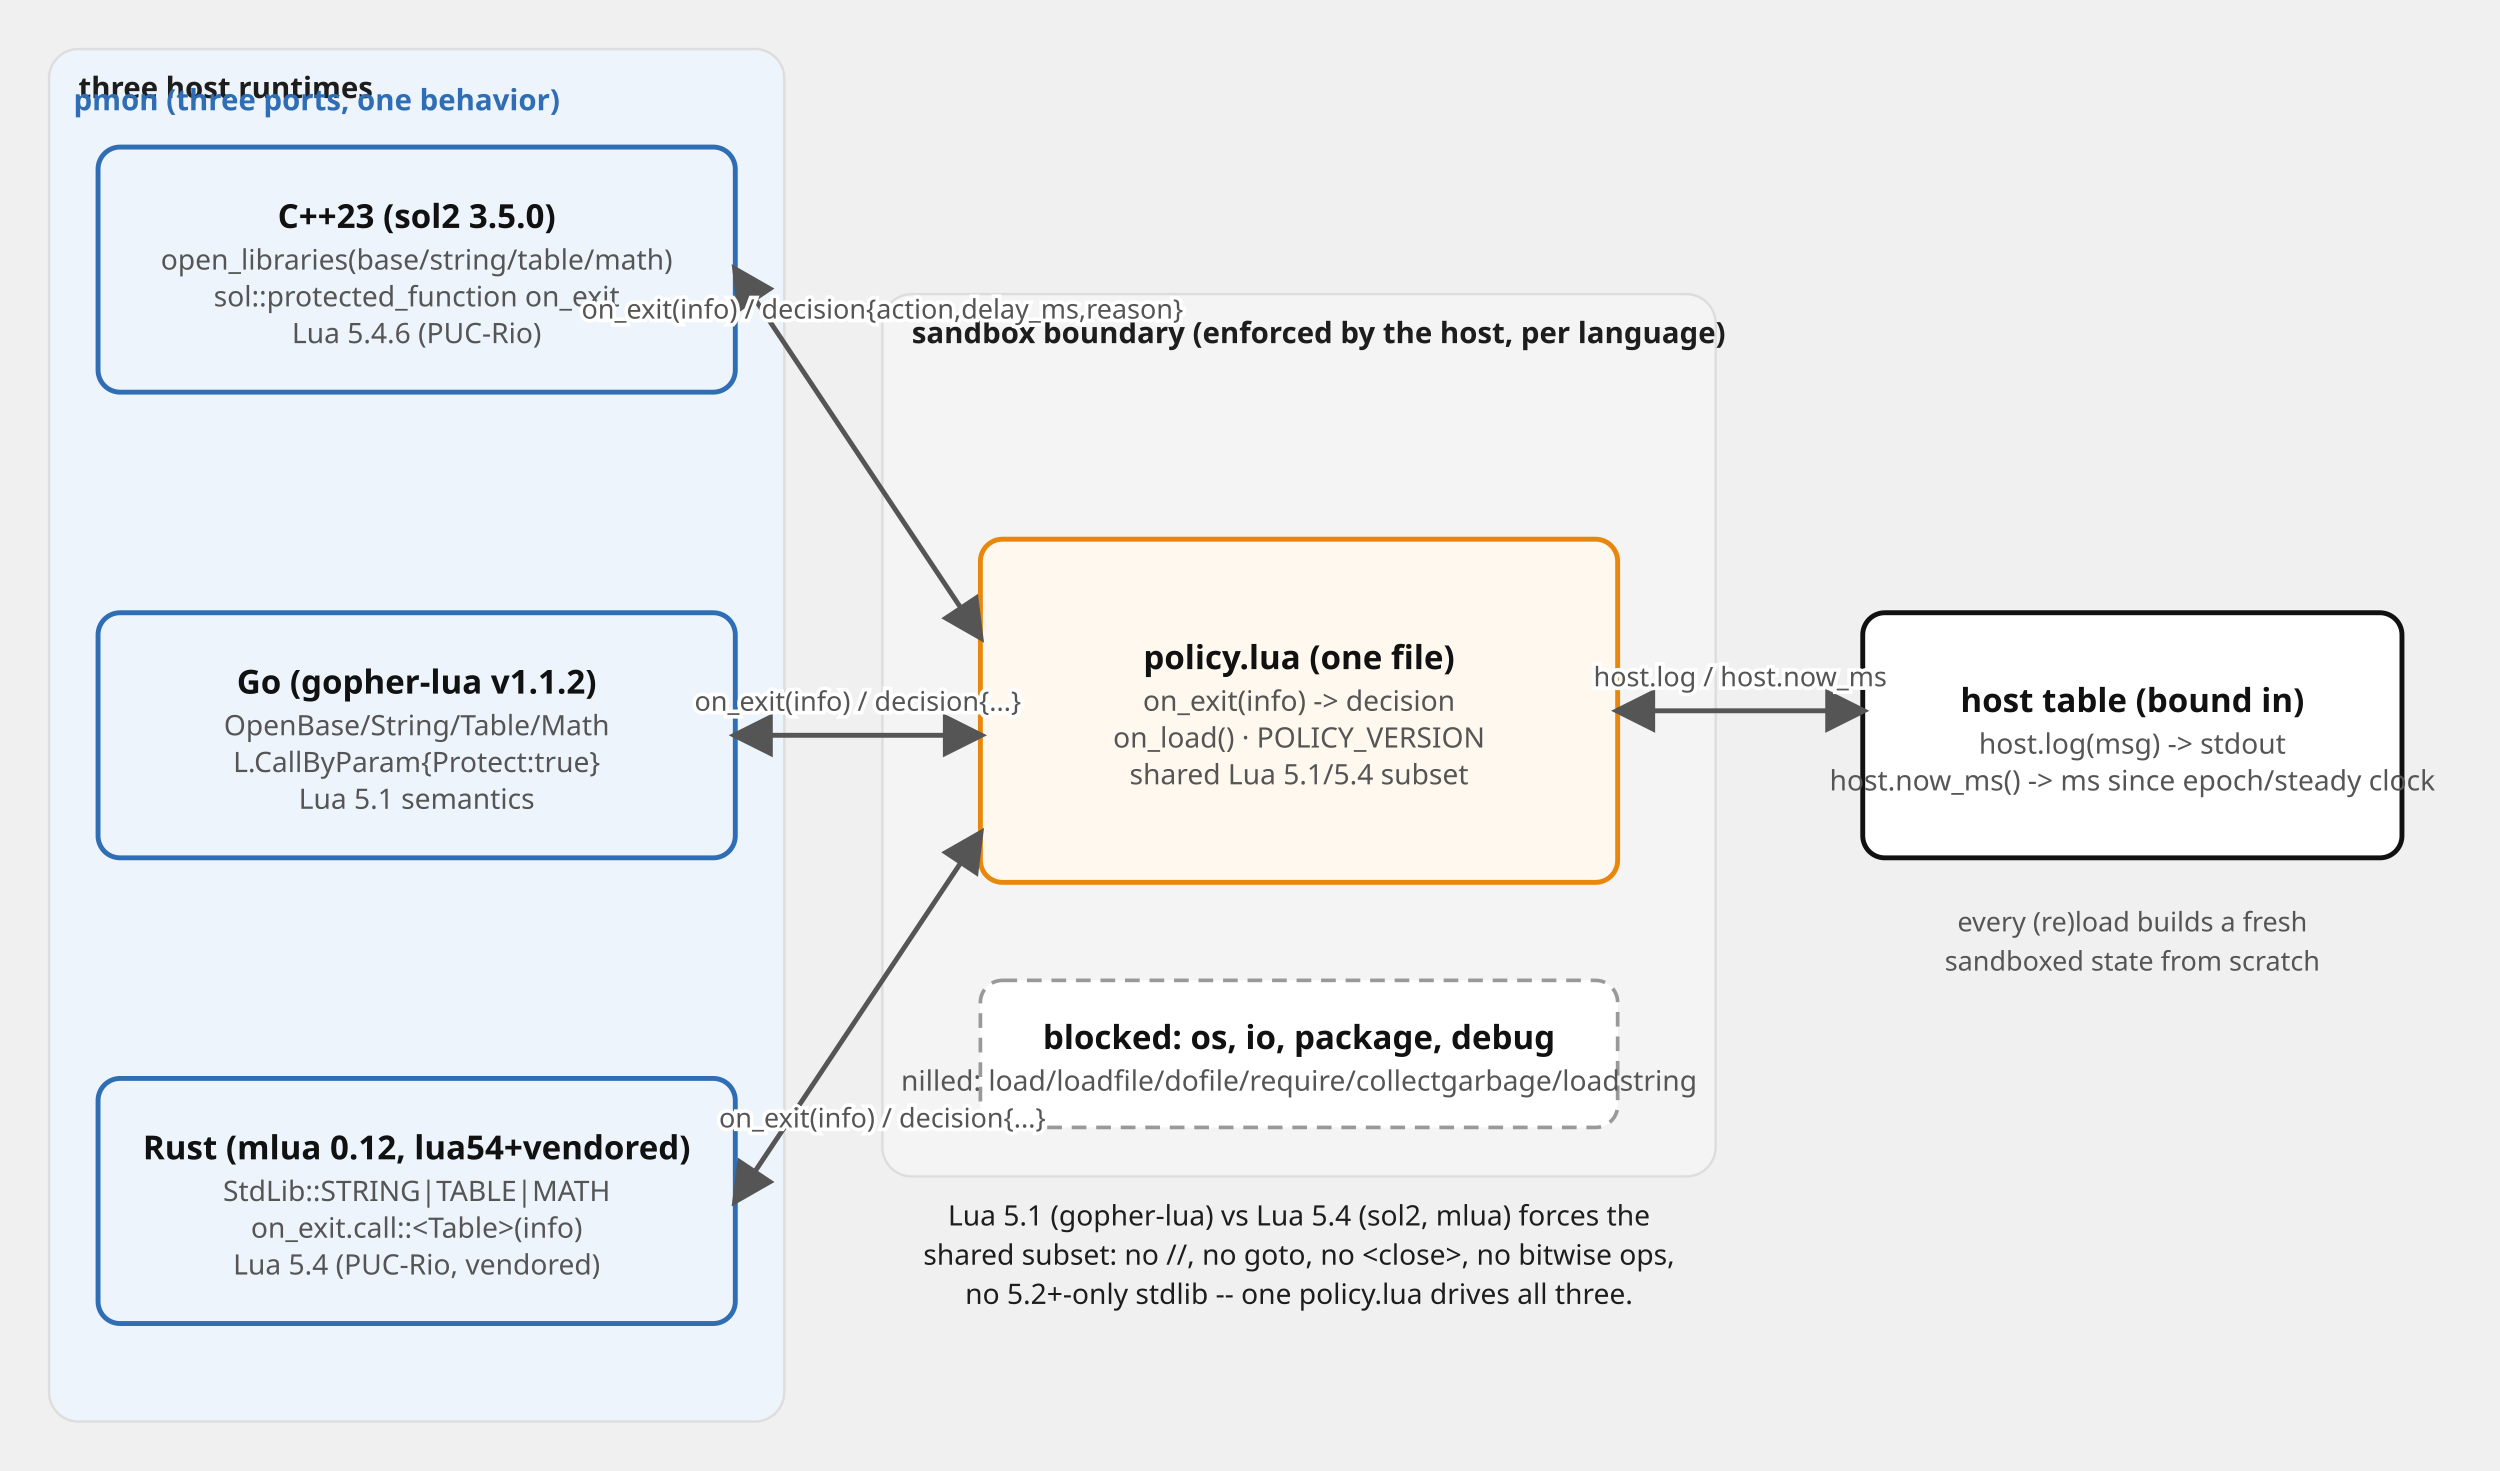
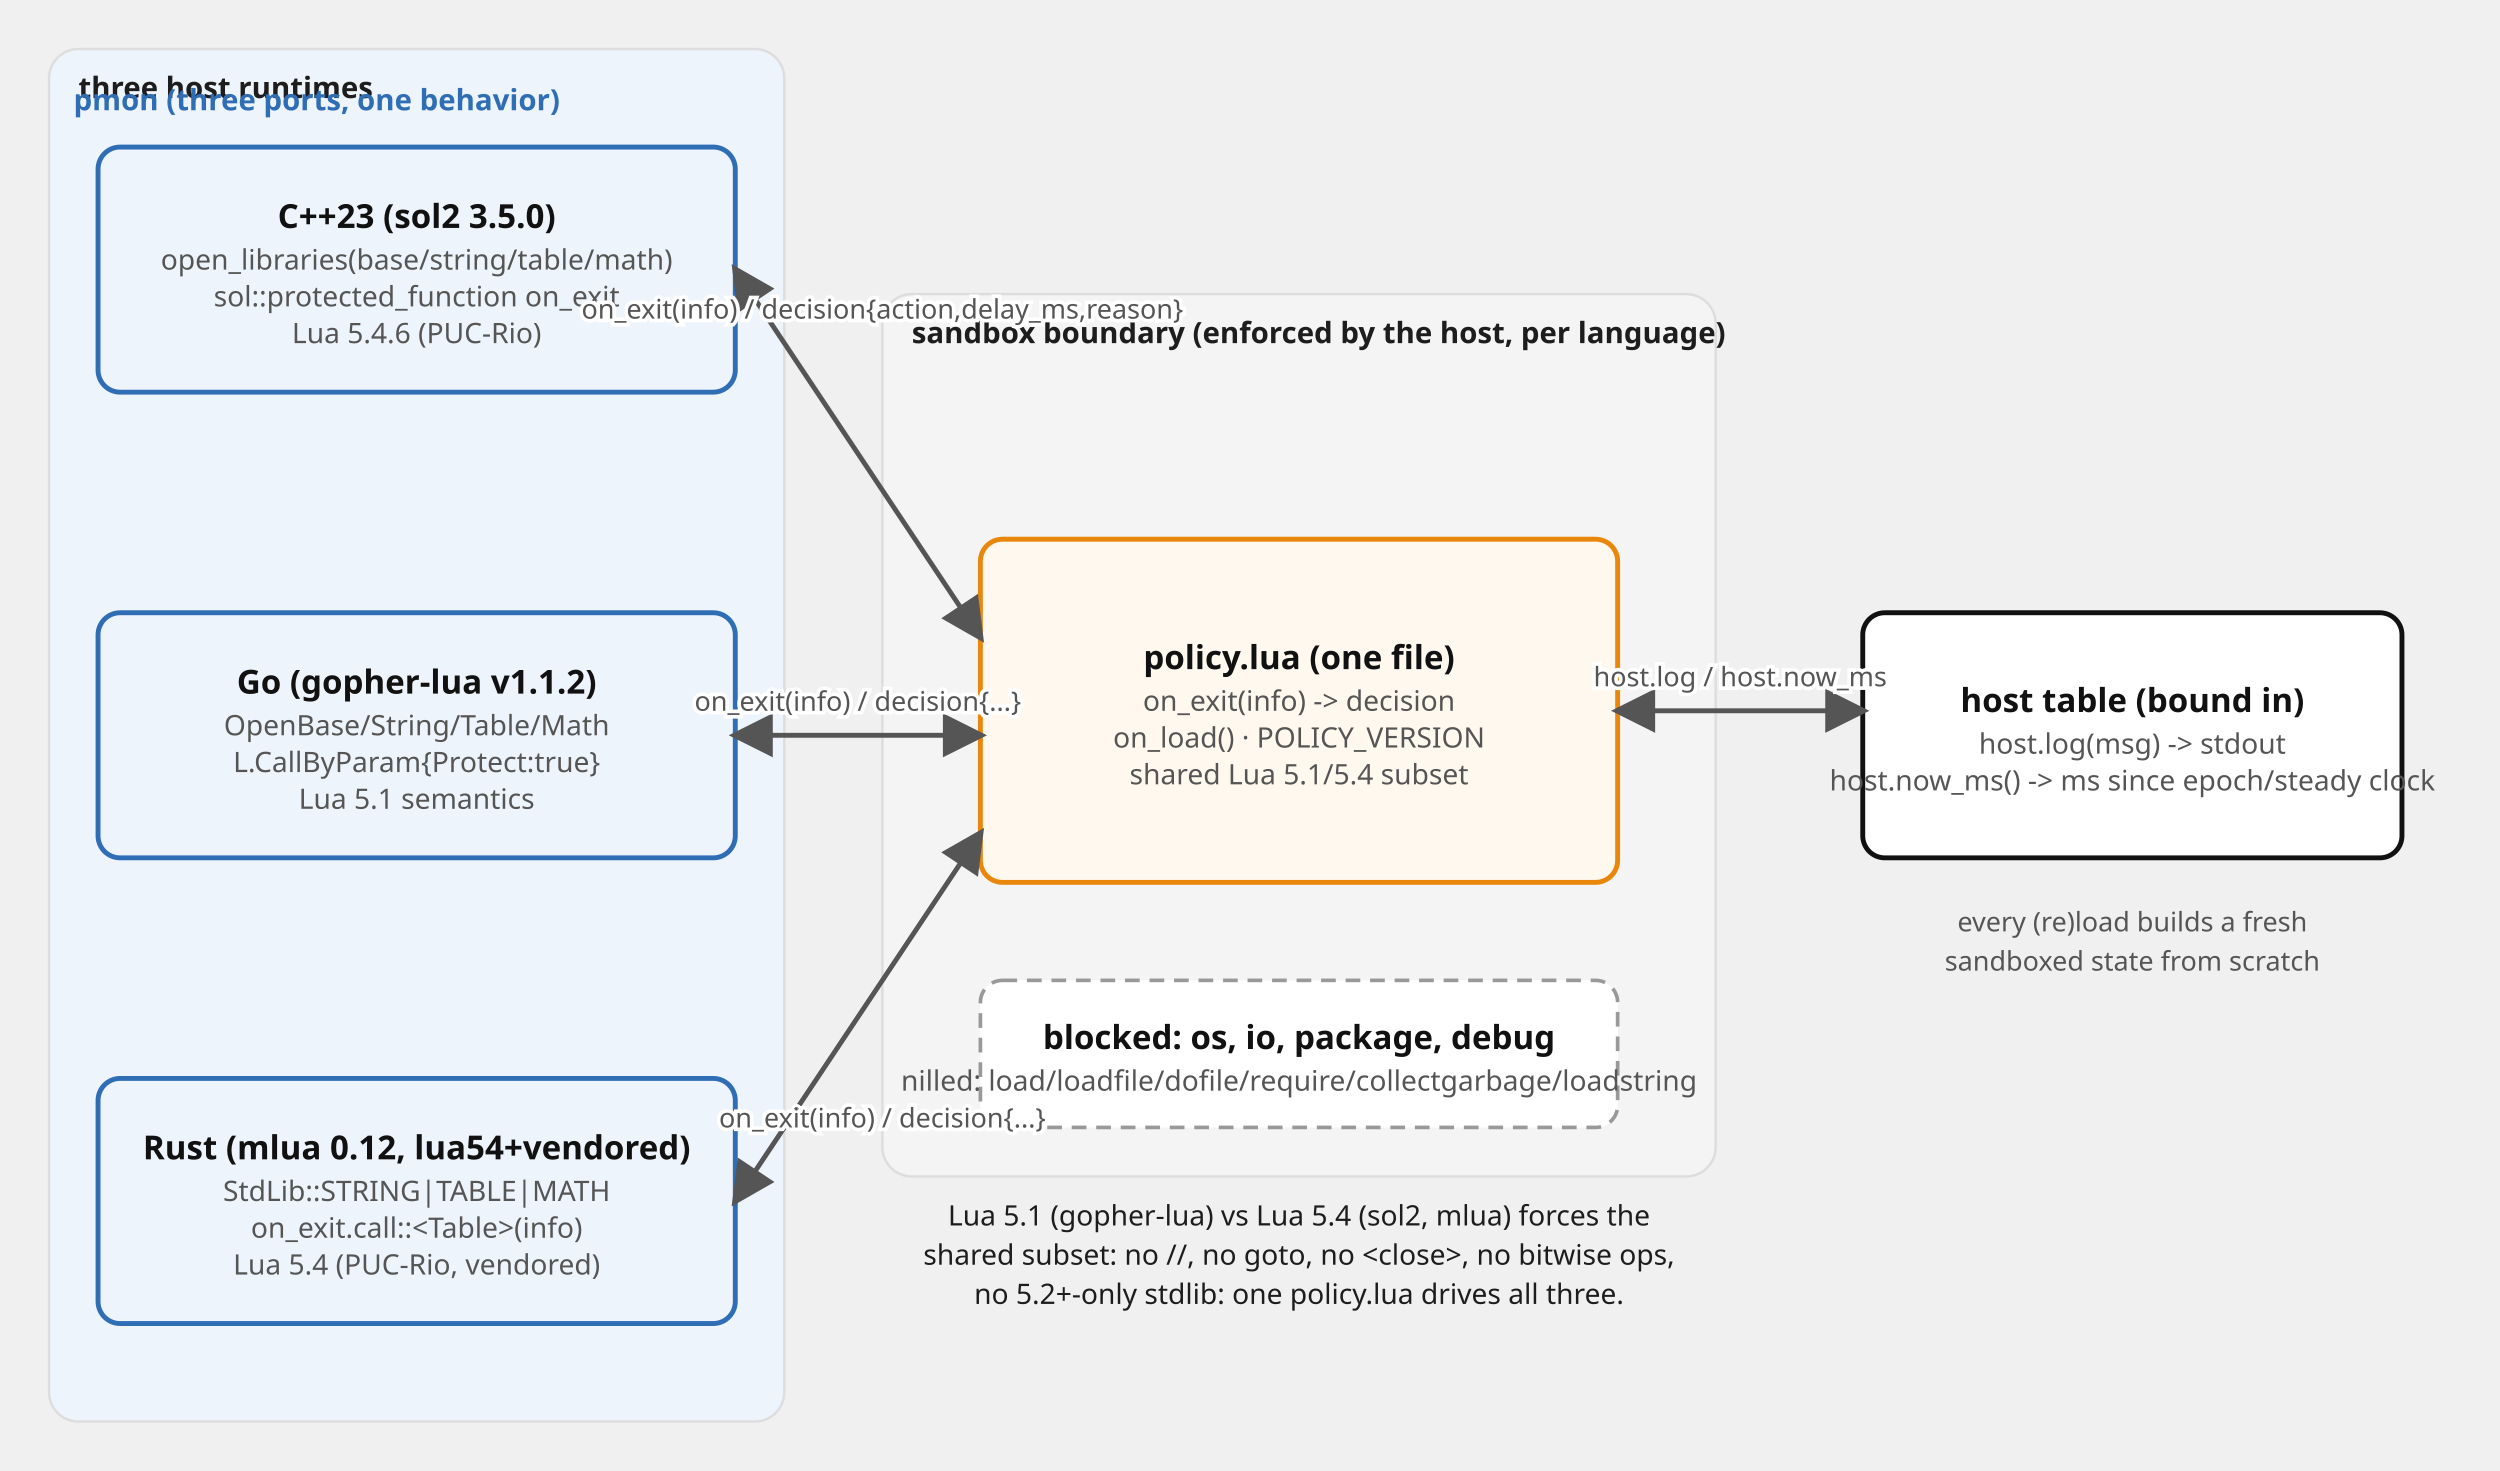
<svg xmlns="http://www.w3.org/2000/svg" viewBox="0 0 1020 600" font-family="'Red Hat Text', system-ui, sans-serif" role="img">
  <defs>
    <marker id="a" viewBox="0 0 10 10" refX="8.5" refY="5" markerWidth="9" markerHeight="9" orient="auto-start-reverse">
      <path d="M0,0 L10,5 L0,10 z" fill="#555" />
    </marker>
    <marker id="am" viewBox="0 0 10 10" refX="8.5" refY="5" markerWidth="9" markerHeight="9" orient="auto-start-reverse">
      <path d="M0,0 L10,5 L0,10 z" fill="#b8650a" />
    </marker>
  </defs>
  <rect x="20" y="20" width="300" height="560" rx="12" fill="#eef4fb" stroke="#ddd" />
  <text x="32" y="40" font-size="12" font-weight="700" fill="#1d1d1d">three host runtimes</text>
  <rect x="360" y="120" width="340" height="360" rx="12" fill="#f4f4f4" stroke="#ddd" />
  <text x="372" y="140" font-size="12" font-weight="700" fill="#1d1d1d">sandbox boundary (enforced by the host, per language)</text>
  <rect x="40" y="60" width="260" height="100" rx="9" fill="#eef4fb" stroke="#2f6db5" stroke-width="2" />
  <text x="170.0" y="93.0" font-size="13.5" font-weight="700" fill="#111111" text-anchor="middle">C++23 (sol2 3.5.0)</text>
  <text x="170.0" y="110.0" font-size="11.5" fill="#555555" text-anchor="middle">open_libraries(base/string/table/math)</text>
  <text x="170.0" y="125.0" font-size="11.5" fill="#555555" text-anchor="middle">sol::protected_function on_exit</text>
  <text x="170.0" y="140.0" font-size="11.5" fill="#555555" text-anchor="middle">Lua 5.4.6 (PUC-Rio)</text>
  <rect x="40" y="250" width="260" height="100" rx="9" fill="#eef4fb" stroke="#2f6db5" stroke-width="2" />
  <text x="170.0" y="283.0" font-size="13.5" font-weight="700" fill="#111111" text-anchor="middle">Go (gopher-lua v1.1.2)</text>
  <text x="170.0" y="300.0" font-size="11.5" fill="#555555" text-anchor="middle">OpenBase/String/Table/Math</text>
  <text x="170.0" y="315.0" font-size="11.5" fill="#555555" text-anchor="middle">L.CallByParam{Protect:true}</text>
  <text x="170.0" y="330.0" font-size="11.5" fill="#555555" text-anchor="middle">Lua 5.1 semantics</text>
  <rect x="40" y="440" width="260" height="100" rx="9" fill="#eef4fb" stroke="#2f6db5" stroke-width="2" />
  <text x="170.0" y="473.0" font-size="13.5" font-weight="700" fill="#111111" text-anchor="middle">Rust (mlua 0.12, lua54+vendored)</text>
  <text x="170.0" y="490.0" font-size="11.5" fill="#555555" text-anchor="middle">StdLib::STRING|TABLE|MATH</text>
  <text x="170.0" y="505.0" font-size="11.5" fill="#555555" text-anchor="middle">on_exit.call::&lt;Table&gt;(info)</text>
  <text x="170.0" y="520.0" font-size="11.5" fill="#555555" text-anchor="middle">Lua 5.4 (PUC-Rio, vendored)</text>
  <rect x="400" y="220" width="260" height="140" rx="9" fill="#fff8ef" stroke="#e8870c" stroke-width="2" />
  <text x="530.0" y="273.0" font-size="13.5" font-weight="700" fill="#111111" text-anchor="middle">policy.lua (one file)</text>
  <text x="530.0" y="290.0" font-size="11.5" fill="#555555" text-anchor="middle">on_exit(info) -&gt; decision</text>
  <text x="530.0" y="305.0" font-size="11.5" fill="#555555" text-anchor="middle">on_load()  ·  POLICY_VERSION</text>
  <text x="530.0" y="320.0" font-size="11.5" fill="#555555" text-anchor="middle">shared Lua 5.1/5.4 subset</text>
  <rect x="400" y="400" width="260" height="60" rx="9" fill="#ffffff" stroke="#999999" stroke-width="1.5" stroke-dasharray="6 4" />
  <text x="530.0" y="428.0" font-size="13.5" font-weight="700" fill="#111111" text-anchor="middle">blocked: os, io, package, debug</text>
  <text x="530.0" y="445.0" font-size="11.5" fill="#555555" text-anchor="middle">nilled: load/loadfile/dofile/require/collectgarbage/loadstring</text>
  <rect x="760" y="250" width="220" height="100" rx="9" fill="#ffffff" stroke="#111111" stroke-width="2" />
  <text x="870.0" y="290.5" font-size="13.5" font-weight="700" fill="#111111" text-anchor="middle">host table (bound in)</text>
  <text x="870.0" y="307.5" font-size="11.5" fill="#555555" text-anchor="middle">host.log(msg) -&gt; stdout</text>
  <text x="870.0" y="322.5" font-size="11.5" fill="#555555" text-anchor="middle">host.now_ms() -&gt; ms since epoch/steady clock</text>
  <path d="M300,110 L400,260" fill="none" stroke="#555" stroke-width="2" marker-start="url(#a)" marker-end="url(#a)" />
  <text x="360.0" y="130.0" font-size="11" fill="#ffffff" stroke="#ffffff" stroke-width="3" paint-order="stroke" text-anchor="middle">on_exit(info)  /  decision{action,delay_ms,reason}</text>
  <text x="360.0" y="130.0" font-size="11" fill="#555" text-anchor="middle">on_exit(info)  /  decision{action,delay_ms,reason}</text>
  <path d="M300,300 L400,300" fill="none" stroke="#555" stroke-width="2" marker-start="url(#a)" marker-end="url(#a)" />
  <text x="350.0" y="290.0" font-size="11" fill="#ffffff" stroke="#ffffff" stroke-width="3" paint-order="stroke" text-anchor="middle">on_exit(info)  /  decision{...}</text>
  <text x="350.0" y="290.0" font-size="11" fill="#555" text-anchor="middle">on_exit(info)  /  decision{...}</text>
  <path d="M300,490 L400,340" fill="none" stroke="#555" stroke-width="2" marker-start="url(#a)" marker-end="url(#a)" />
  <text x="360.0" y="460.0" font-size="11" fill="#ffffff" stroke="#ffffff" stroke-width="3" paint-order="stroke" text-anchor="middle">on_exit(info)  /  decision{...}</text>
  <text x="360.0" y="460.0" font-size="11" fill="#555" text-anchor="middle">on_exit(info)  /  decision{...}</text>
  <path d="M660,290 L760,290" fill="none" stroke="#555" stroke-width="2" marker-start="url(#a)" marker-end="url(#a)" />
  <text x="710.0" y="280.0" font-size="11" fill="#ffffff" stroke="#ffffff" stroke-width="3" paint-order="stroke" text-anchor="middle">host.log / host.now_ms</text>
  <text x="710.0" y="280.0" font-size="11" fill="#555" text-anchor="middle">host.log / host.now_ms</text>
  <text x="30" y="45" font-size="12" fill="#2f6db5" text-anchor="start" font-weight="700">pmon (three ports, one behavior)</text>
  <text x="530" y="500" font-size="11.5" fill="#1d1d1d" text-anchor="middle">Lua 5.1 (gopher-lua) vs Lua 5.4 (sol2, mlua) forces the</text>
  <text x="530" y="516" font-size="11.5" fill="#1d1d1d" text-anchor="middle">shared subset: no //, no goto, no &lt;close&gt;, no bitwise ops,</text>
-   <text x="530" y="532" font-size="11.5" fill="#1d1d1d" text-anchor="middle">no 5.2+-only stdlib -- one policy.lua drives all three.</text>
+   <text x="530" y="532" font-size="11.5" fill="#1d1d1d" text-anchor="middle">no 5.2+-only stdlib: one policy.lua drives all three.</text>
  <text x="870" y="380" font-size="11" fill="#555555" text-anchor="middle">every (re)load builds a fresh</text>
  <text x="870" y="396" font-size="11" fill="#555555" text-anchor="middle">sandboxed state from scratch</text>
</svg>
